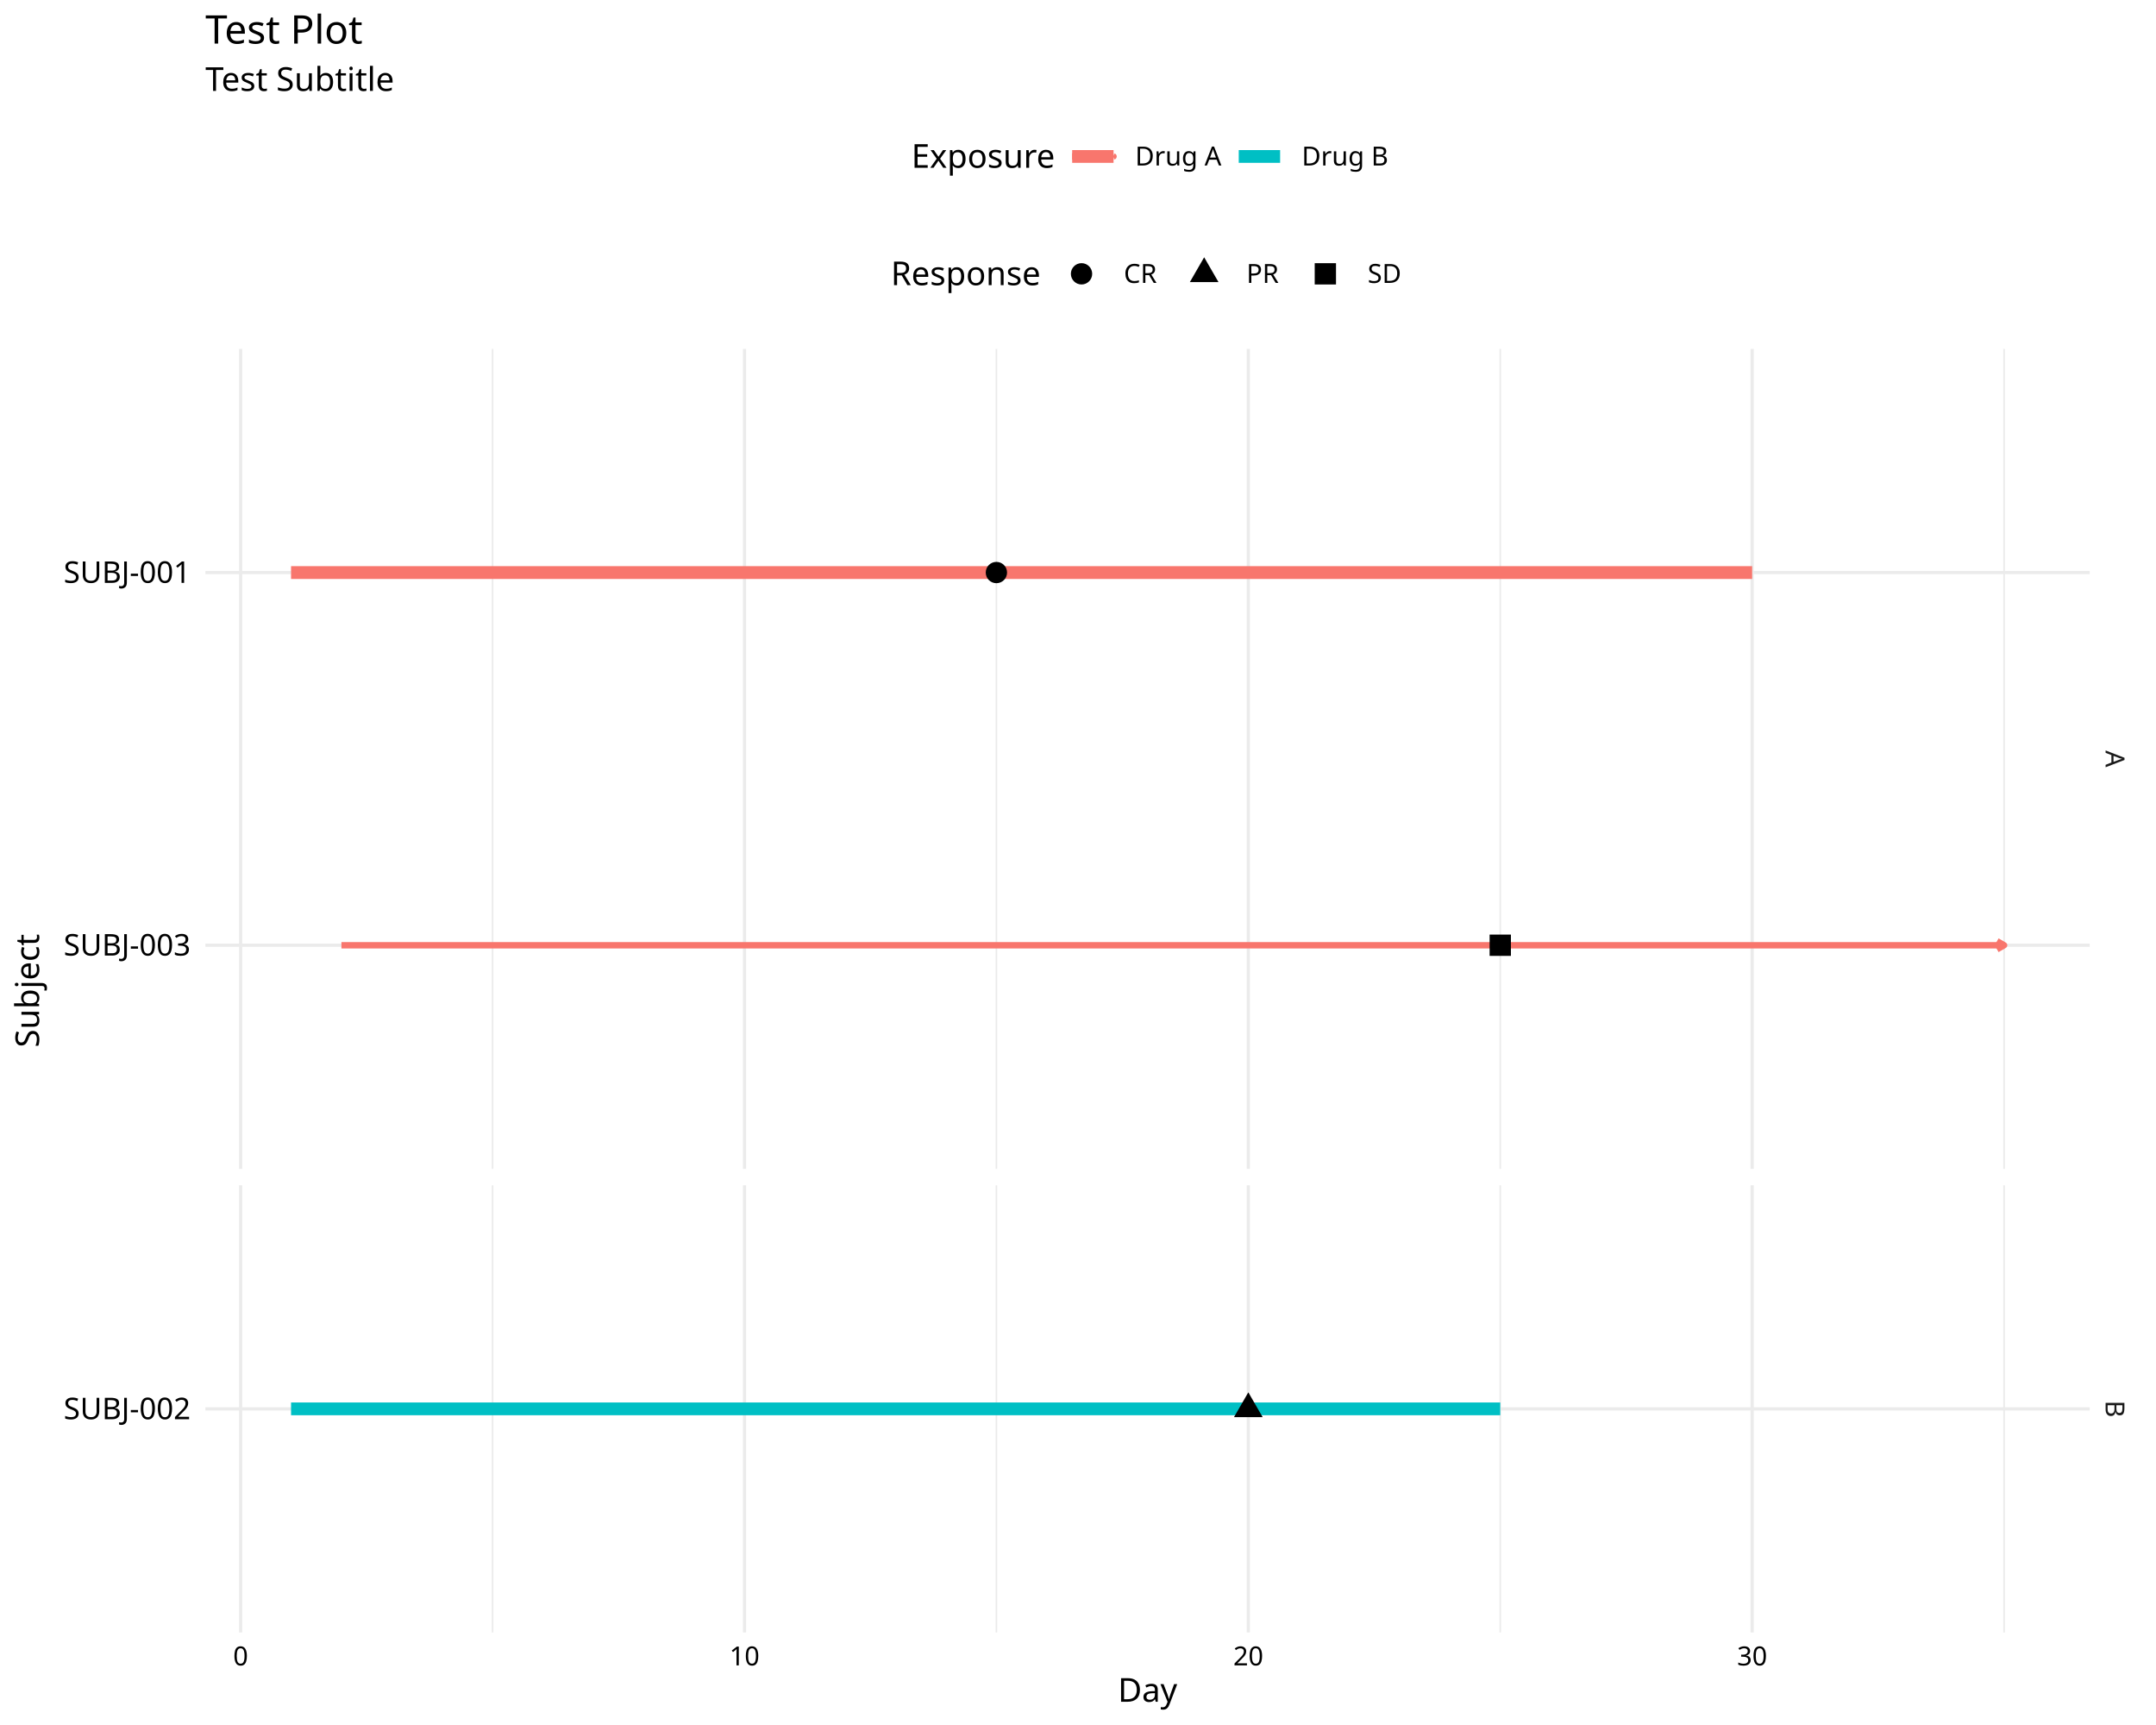
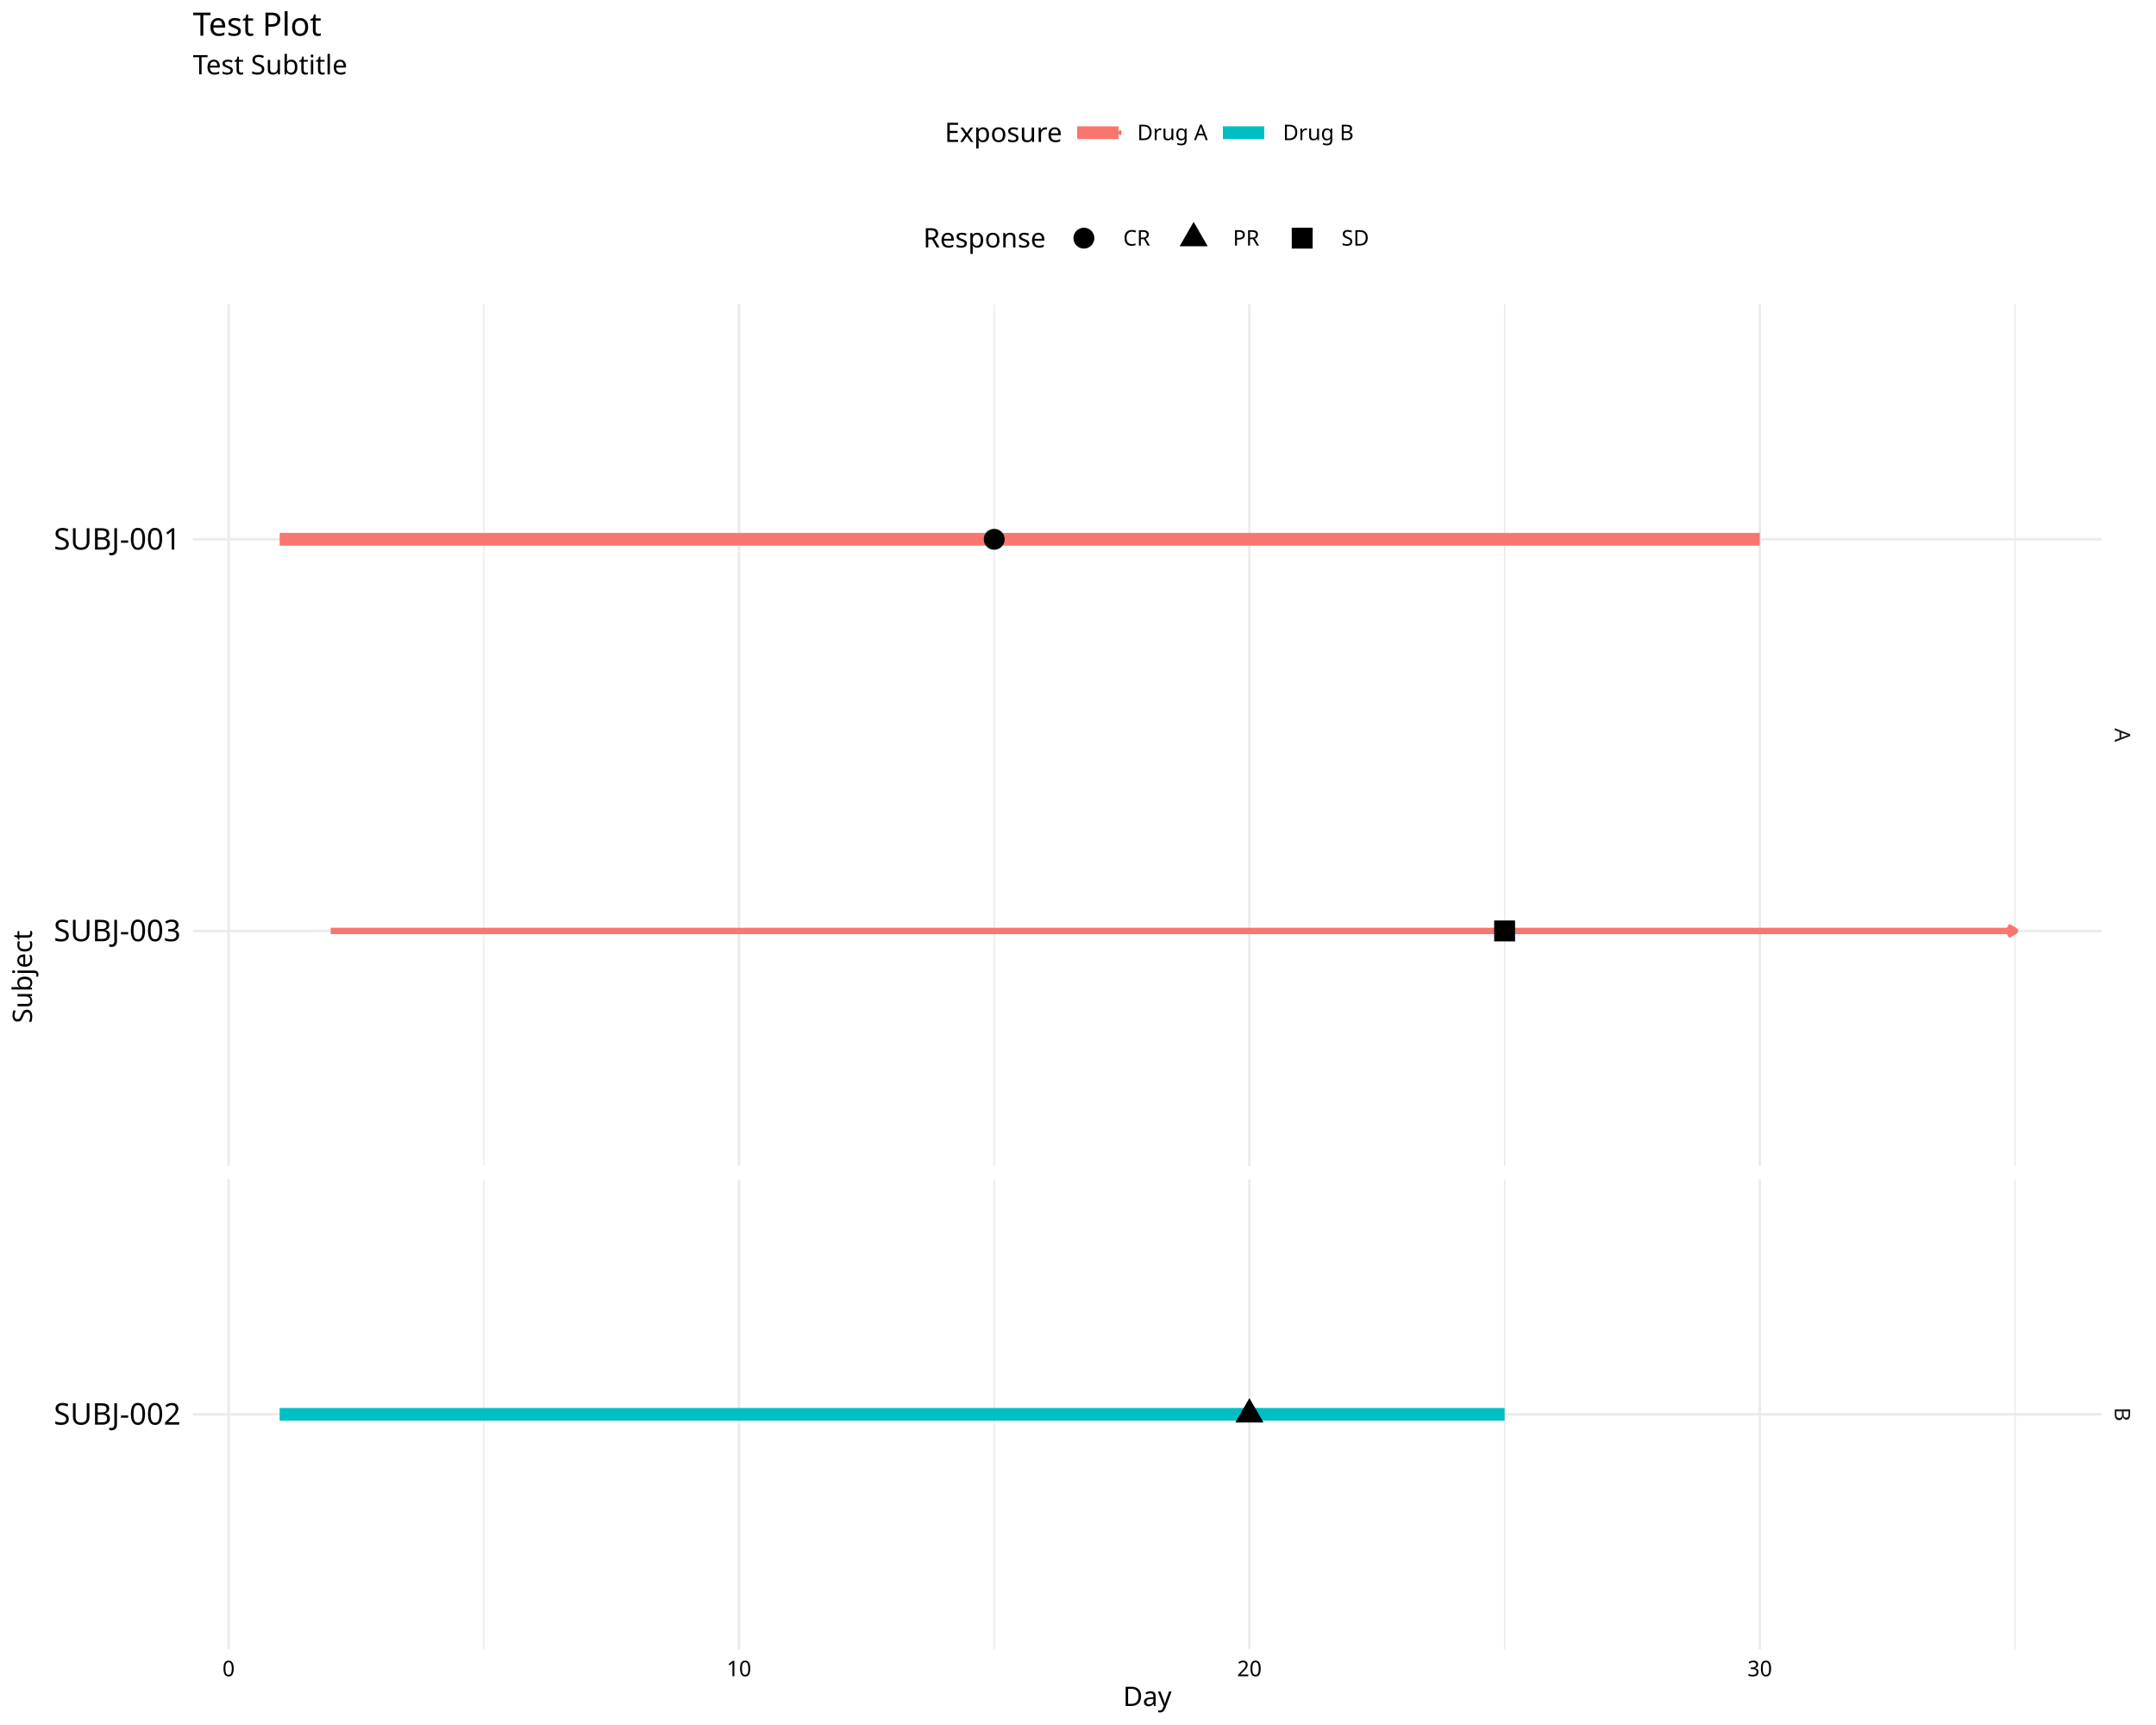
<svg xmlns="http://www.w3.org/2000/svg" class="svglite" data-engine-version="2.0" width="720.00pt" height="576.00pt" viewBox="0 0 720.00 576.00">
  <defs>
    <style type="text/css">
    .svglite line, .svglite polyline, .svglite polygon, .svglite path, .svglite rect, .svglite circle {
      fill: none;
      stroke: #000000;
      stroke-linecap: round;
      stroke-linejoin: round;
      stroke-miterlimit: 10.00;
    }
  </style>
  </defs>
  <rect width="100%" height="100%" style="stroke: none; fill: #FFFFFF;" />
  <defs>
    <clipPath id="cpMC4wMHw3MjAuMDB8MC4wMHw1NzYuMDA=">
      <rect x="0.00" y="0.00" width="720.00" height="576.00" />
    </clipPath>
  </defs>
  <g clip-path="url(#cpMC4wMHw3MjAuMDB8MC4wMHw1NzYuMDA=)">
-     <rect x="0.00" y="0.00" width="720.00" height="576.00" style="stroke-width: 1.07; stroke: none; fill: #FFFFFF;" />
+     <rect x="0.00" y="0.00" width="720.00" height="576.00" style="stroke-width: 0.87; stroke: none; fill: #FFFFFF;" />
  </g>
  <defs>
-     <clipPath id="cpNjguNTl8Njk3Ljg3fDExNi41MXwzOTAuMzA=">
-       <rect x="68.59" y="116.51" width="629.28" height="273.78" />
+     <clipPath id="cpNjQuNDF8NzAxLjg5fDEwMS42MXwzODkuMzI=">
+       <rect x="64.41" y="101.61" width="637.48" height="287.70" />
    </clipPath>
  </defs>
-   <g clip-path="url(#cpNjguNTl8Njk3Ljg3fDExNi41MXwzOTAuMzA=)">
-     <polyline points="164.50,390.30 164.50,116.51 " style="stroke-width: 0.53; stroke: #EBEBEB; stroke-linecap: butt;" />
-     <polyline points="332.75,390.30 332.75,116.51 " style="stroke-width: 0.53; stroke: #EBEBEB; stroke-linecap: butt;" />
-     <polyline points="501.01,390.30 501.01,116.51 " style="stroke-width: 0.53; stroke: #EBEBEB; stroke-linecap: butt;" />
-     <polyline points="669.27,390.30 669.27,116.51 " style="stroke-width: 0.53; stroke: #EBEBEB; stroke-linecap: butt;" />
-     <polyline points="68.59,315.63 697.87,315.63 " style="stroke-width: 1.07; stroke: #EBEBEB; stroke-linecap: butt;" />
-     <polyline points="68.59,191.18 697.87,191.18 " style="stroke-width: 1.07; stroke: #EBEBEB; stroke-linecap: butt;" />
-     <polyline points="80.37,390.30 80.37,116.51 " style="stroke-width: 1.07; stroke: #EBEBEB; stroke-linecap: butt;" />
-     <polyline points="248.63,390.30 248.63,116.51 " style="stroke-width: 1.07; stroke: #EBEBEB; stroke-linecap: butt;" />
-     <polyline points="416.88,390.30 416.88,116.51 " style="stroke-width: 1.07; stroke: #EBEBEB; stroke-linecap: butt;" />
-     <polyline points="585.14,390.30 585.14,116.51 " style="stroke-width: 1.07; stroke: #EBEBEB; stroke-linecap: butt;" />
-     <line x1="97.20" y1="191.18" x2="585.14" y2="191.18" style="stroke-width: 4.27; stroke: #F8766D; stroke-linecap: butt;" />
-     <line x1="114.02" y1="315.63" x2="669.27" y2="315.63" style="stroke-width: 2.13; stroke: #F8766D; stroke-linecap: butt;" />
-     <polyline points="666.90,317.00 669.27,315.63 666.90,314.26 " style="stroke-width: 2.13; stroke: #F8766D; stroke-linecap: butt;" />
-     <circle cx="332.75" cy="191.18" r="3.56" style="stroke-width: 0.71; stroke: none; fill: #000000;" />
-     <polygon points="497.46,319.18 504.57,319.18 504.57,312.07 497.46,312.07 " style="stroke-width: 0.71; stroke: none; fill: #000000;" />
+   <g clip-path="url(#cpNjQuNDF8NzAxLjg5fDEwMS42MXwzODkuMzI=)">
+     <polyline points="161.57,389.32 161.57,101.61 " style="stroke-width: 0.44; stroke: #EBEBEB; stroke-linecap: butt;" />
+     <polyline points="332.02,389.32 332.02,101.61 " style="stroke-width: 0.44; stroke: #EBEBEB; stroke-linecap: butt;" />
+     <polyline points="502.47,389.32 502.47,101.61 " style="stroke-width: 0.44; stroke: #EBEBEB; stroke-linecap: butt;" />
+     <polyline points="672.92,389.32 672.92,101.61 " style="stroke-width: 0.44; stroke: #EBEBEB; stroke-linecap: butt;" />
+     <polyline points="64.41,310.85 701.89,310.85 " style="stroke-width: 0.87; stroke: #EBEBEB; stroke-linecap: butt;" />
+     <polyline points="64.41,180.08 701.89,180.08 " style="stroke-width: 0.87; stroke: #EBEBEB; stroke-linecap: butt;" />
+     <polyline points="76.34,389.32 76.34,101.61 " style="stroke-width: 0.87; stroke: #EBEBEB; stroke-linecap: butt;" />
+     <polyline points="246.79,389.32 246.79,101.61 " style="stroke-width: 0.87; stroke: #EBEBEB; stroke-linecap: butt;" />
+     <polyline points="417.24,389.32 417.24,101.61 " style="stroke-width: 0.87; stroke: #EBEBEB; stroke-linecap: butt;" />
+     <polyline points="587.69,389.32 587.69,101.61 " style="stroke-width: 0.87; stroke: #EBEBEB; stroke-linecap: butt;" />
+     <line x1="93.39" y1="180.08" x2="587.69" y2="180.08" style="stroke-width: 4.27; stroke: #F8766D; stroke-linecap: butt;" />
+     <line x1="110.43" y1="310.85" x2="672.92" y2="310.85" style="stroke-width: 2.13; stroke: #F8766D; stroke-linecap: butt;" />
+     <polyline points="670.43,312.29 672.92,310.85 670.43,309.41 " style="stroke-width: 2.13; stroke: #F8766D; stroke-linecap: butt;" />
+     <circle cx="332.02" cy="180.08" r="3.49" style="stroke-width: 0.58; stroke: none; fill: #000000;" />
+     <polygon points="498.98,314.34 505.96,314.34 505.96,307.36 498.98,307.36 " style="stroke-width: 0.58; stroke: none; fill: #000000;" />
  </g>
  <g clip-path="url(#cpMC4wMHw3MjAuMDB8MC4wMHw1NzYuMDA=)">
</g>
  <defs>
-     <clipPath id="cpNjguNTl8Njk3Ljg3fDM5NS43OHw1NDUuMTE=">
-       <rect x="68.59" y="395.78" width="629.28" height="149.34" />
+     <clipPath id="cpNjQuNDF8NzAxLjg5fDM5My44MHw1NTAuNzM=">
+       <rect x="64.41" y="393.80" width="637.48" height="156.93" />
    </clipPath>
  </defs>
-   <g clip-path="url(#cpNjguNTl8Njk3Ljg3fDM5NS43OHw1NDUuMTE=)">
-     <polyline points="164.50,545.11 164.50,395.78 " style="stroke-width: 0.53; stroke: #EBEBEB; stroke-linecap: butt;" />
-     <polyline points="332.75,545.11 332.75,395.78 " style="stroke-width: 0.53; stroke: #EBEBEB; stroke-linecap: butt;" />
-     <polyline points="501.01,545.11 501.01,395.78 " style="stroke-width: 0.53; stroke: #EBEBEB; stroke-linecap: butt;" />
-     <polyline points="669.27,545.11 669.27,395.78 " style="stroke-width: 0.53; stroke: #EBEBEB; stroke-linecap: butt;" />
-     <polyline points="68.59,470.44 697.87,470.44 " style="stroke-width: 1.07; stroke: #EBEBEB; stroke-linecap: butt;" />
-     <polyline points="80.37,545.11 80.37,395.78 " style="stroke-width: 1.07; stroke: #EBEBEB; stroke-linecap: butt;" />
-     <polyline points="248.63,545.11 248.63,395.78 " style="stroke-width: 1.07; stroke: #EBEBEB; stroke-linecap: butt;" />
-     <polyline points="416.88,545.11 416.88,395.78 " style="stroke-width: 1.07; stroke: #EBEBEB; stroke-linecap: butt;" />
-     <polyline points="585.14,545.11 585.14,395.78 " style="stroke-width: 1.07; stroke: #EBEBEB; stroke-linecap: butt;" />
-     <line x1="97.20" y1="470.44" x2="501.01" y2="470.44" style="stroke-width: 4.27; stroke: #00BFC4; stroke-linecap: butt;" />
-     <polygon points="416.88,464.92 421.67,473.21 412.09,473.21 " style="stroke-width: 0.71; stroke: none; fill: #000000;" />
+   <g clip-path="url(#cpNjQuNDF8NzAxLjg5fDM5My44MHw1NTAuNzM=)">
+     <polyline points="161.57,550.73 161.57,393.80 " style="stroke-width: 0.44; stroke: #EBEBEB; stroke-linecap: butt;" />
+     <polyline points="332.02,550.73 332.02,393.80 " style="stroke-width: 0.44; stroke: #EBEBEB; stroke-linecap: butt;" />
+     <polyline points="502.47,550.73 502.47,393.80 " style="stroke-width: 0.44; stroke: #EBEBEB; stroke-linecap: butt;" />
+     <polyline points="672.92,550.73 672.92,393.80 " style="stroke-width: 0.44; stroke: #EBEBEB; stroke-linecap: butt;" />
+     <polyline points="64.41,472.26 701.89,472.26 " style="stroke-width: 0.87; stroke: #EBEBEB; stroke-linecap: butt;" />
+     <polyline points="76.34,550.73 76.34,393.80 " style="stroke-width: 0.87; stroke: #EBEBEB; stroke-linecap: butt;" />
+     <polyline points="246.79,550.73 246.79,393.80 " style="stroke-width: 0.87; stroke: #EBEBEB; stroke-linecap: butt;" />
+     <polyline points="417.24,550.73 417.24,393.80 " style="stroke-width: 0.87; stroke: #EBEBEB; stroke-linecap: butt;" />
+     <polyline points="587.69,550.73 587.69,393.80 " style="stroke-width: 0.87; stroke: #EBEBEB; stroke-linecap: butt;" />
+     <line x1="93.39" y1="472.26" x2="502.47" y2="472.26" style="stroke-width: 4.27; stroke: #00BFC4; stroke-linecap: butt;" />
+     <polygon points="417.24,466.84 421.94,474.98 412.54,474.98 " style="stroke-width: 0.58; stroke: none; fill: #000000;" />
  </g>
  <g clip-path="url(#cpMC4wMHw3MjAuMDB8MC4wMHw1NzYuMDA=)">
</g>
  <defs>
-     <clipPath id="cpNjk3Ljg3fDcxNC41MnwxMTYuNTF8MzkwLjMw">
-       <rect x="697.87" y="116.51" width="16.65" height="273.78" />
+     <clipPath id="cpNzAxLjg5fDcxNS41MnwxMDEuNjF8Mzg5LjMy">
+       <rect x="701.89" y="101.61" width="13.62" height="287.70" />
    </clipPath>
  </defs>
-   <g clip-path="url(#cpNjk3Ljg3fDcxNC41MnwxMTYuNTF8MzkwLjMw)">
-     <text transform="translate(703.17,253.40) rotate(90)" text-anchor="middle" style="font-size: 8.80px; fill: #1A1A1A; font-family: sans;" textLength="5.87px" lengthAdjust="spacingAndGlyphs">A</text>
+   <g clip-path="url(#cpNzAxLjg5fDcxNS41MnwxMDEuNjF8Mzg5LjMy)">
+     <text transform="translate(706.23,245.46) rotate(90)" text-anchor="middle" style="font-size: 7.20px; fill: #1A1A1A; font-family: sans;" textLength="4.80px" lengthAdjust="spacingAndGlyphs">A</text>
  </g>
  <g clip-path="url(#cpMC4wMHw3MjAuMDB8MC4wMHw1NzYuMDA=)">
</g>
  <defs>
-     <clipPath id="cpNjk3Ljg3fDcxNC41MnwzOTUuNzh8NTQ1LjEx">
-       <rect x="697.87" y="395.78" width="16.65" height="149.34" />
+     <clipPath id="cpNzAxLjg5fDcxNS41MnwzOTMuODB8NTUwLjcz">
+       <rect x="701.89" y="393.80" width="13.62" height="156.93" />
    </clipPath>
  </defs>
-   <g clip-path="url(#cpNjk3Ljg3fDcxNC41MnwzOTUuNzh8NTQ1LjEx)">
-     <text transform="translate(703.17,470.44) rotate(90)" text-anchor="middle" style="font-size: 8.80px; fill: #1A1A1A; font-family: sans;" textLength="5.87px" lengthAdjust="spacingAndGlyphs">B</text>
+   <g clip-path="url(#cpNzAxLjg5fDcxNS41MnwzOTMuODB8NTUwLjcz)">
+     <text transform="translate(706.23,472.26) rotate(90)" text-anchor="middle" style="font-size: 7.20px; fill: #1A1A1A; font-family: sans;" textLength="4.80px" lengthAdjust="spacingAndGlyphs">B</text>
  </g>
  <g clip-path="url(#cpMC4wMHw3MjAuMDB8MC4wMHw1NzYuMDA=)">
-     <text x="80.37" y="556.10" text-anchor="middle" style="font-size: 8.80px; font-family: sans;" textLength="4.89px" lengthAdjust="spacingAndGlyphs">0</text>
-     <text x="248.63" y="556.10" text-anchor="middle" style="font-size: 8.80px; font-family: sans;" textLength="9.79px" lengthAdjust="spacingAndGlyphs">10</text>
-     <text x="416.88" y="556.10" text-anchor="middle" style="font-size: 8.80px; font-family: sans;" textLength="9.79px" lengthAdjust="spacingAndGlyphs">20</text>
-     <text x="585.14" y="556.10" text-anchor="middle" style="font-size: 8.80px; font-family: sans;" textLength="9.79px" lengthAdjust="spacingAndGlyphs">30</text>
-     <text x="63.66" y="319.07" text-anchor="end" style="font-size: 10.00px; font-family: sans;" textLength="45.59px" lengthAdjust="spacingAndGlyphs">SUBJ-003</text>
-     <text x="63.66" y="194.62" text-anchor="end" style="font-size: 10.00px; font-family: sans;" textLength="45.59px" lengthAdjust="spacingAndGlyphs">SUBJ-001</text>
-     <text x="63.66" y="473.89" text-anchor="end" style="font-size: 10.00px; font-family: sans;" textLength="45.59px" lengthAdjust="spacingAndGlyphs">SUBJ-002</text>
-     <text x="383.23" y="568.24" text-anchor="middle" style="font-size: 11.00px; font-family: sans;" textLength="19.57px" lengthAdjust="spacingAndGlyphs">Day</text>
-     <text transform="translate(13.05,330.81) rotate(-90)" text-anchor="middle" style="font-size: 11.00px; font-family: sans;" textLength="36.70px" lengthAdjust="spacingAndGlyphs">Subject</text>
-     <text x="304.36" y="56.02" style="font-size: 11.00px; font-family: sans;" textLength="46.48px" lengthAdjust="spacingAndGlyphs">Exposure</text>
-     <line x1="358.05" y1="52.24" x2="371.87" y2="52.24" style="stroke-width: 4.27; stroke: #F8766D; stroke-linecap: butt;" />
-     <line x1="358.05" y1="52.24" x2="371.87" y2="52.24" style="stroke-width: 2.13; stroke: #F8766D; stroke-linecap: butt;" />
-     <polyline points="371.72,52.32 371.87,52.24 371.72,52.15 " style="stroke-width: 2.13; stroke: #F8766D; stroke-linecap: butt;" />
-     <line x1="413.68" y1="52.24" x2="427.50" y2="52.24" style="stroke-width: 4.27; stroke: #00BFC4; stroke-linecap: butt;" />
-     <text x="379.08" y="55.26" style="font-size: 8.80px; font-family: sans;" textLength="27.39px" lengthAdjust="spacingAndGlyphs">Drug A</text>
-     <text x="434.71" y="55.26" style="font-size: 8.80px; font-family: sans;" textLength="27.39px" lengthAdjust="spacingAndGlyphs">Drug B</text>
-     <text x="297.51" y="95.22" style="font-size: 11.00px; font-family: sans;" textLength="49.55px" lengthAdjust="spacingAndGlyphs">Response</text>
-     <circle cx="361.18" cy="91.43" r="3.56" style="stroke-width: 0.71; stroke: none; fill: #000000;" />
-     <polygon points="402.13,85.91 406.92,94.20 397.35,94.20 " style="stroke-width: 0.71; stroke: none; fill: #000000;" />
-     <polygon points="439.05,94.99 446.16,94.99 446.16,87.88 439.05,87.88 " style="stroke-width: 0.71; stroke: none; fill: #000000;" />
-     <text x="375.30" y="94.46" style="font-size: 8.80px; font-family: sans;" textLength="12.71px" lengthAdjust="spacingAndGlyphs">CR</text>
-     <text x="416.25" y="94.46" style="font-size: 8.80px; font-family: sans;" textLength="12.23px" lengthAdjust="spacingAndGlyphs">PR</text>
-     <text x="456.72" y="94.46" style="font-size: 8.80px; font-family: sans;" textLength="12.23px" lengthAdjust="spacingAndGlyphs">SD</text>
-     <text x="68.59" y="30.35" style="font-size: 11.00px; font-family: sans;" textLength="61.14px" lengthAdjust="spacingAndGlyphs">Test Subtitle</text>
-     <text x="68.59" y="14.56" style="font-size: 13.20px; font-family: sans;" textLength="52.09px" lengthAdjust="spacingAndGlyphs">Test Plot</text>
+     <text x="76.34" y="559.72" text-anchor="middle" style="font-size: 7.20px; font-family: sans;" textLength="4.00px" lengthAdjust="spacingAndGlyphs">0</text>
+     <text x="246.79" y="559.72" text-anchor="middle" style="font-size: 7.20px; font-family: sans;" textLength="8.01px" lengthAdjust="spacingAndGlyphs">10</text>
+     <text x="417.24" y="559.72" text-anchor="middle" style="font-size: 7.20px; font-family: sans;" textLength="8.01px" lengthAdjust="spacingAndGlyphs">20</text>
+     <text x="587.69" y="559.72" text-anchor="middle" style="font-size: 7.20px; font-family: sans;" textLength="8.01px" lengthAdjust="spacingAndGlyphs">30</text>
+     <text x="60.37" y="314.29" text-anchor="end" style="font-size: 10.00px; font-family: sans;" textLength="45.59px" lengthAdjust="spacingAndGlyphs">SUBJ-003</text>
+     <text x="60.37" y="183.52" text-anchor="end" style="font-size: 10.00px; font-family: sans;" textLength="45.59px" lengthAdjust="spacingAndGlyphs">SUBJ-001</text>
+     <text x="60.37" y="475.70" text-anchor="end" style="font-size: 10.00px; font-family: sans;" textLength="45.59px" lengthAdjust="spacingAndGlyphs">SUBJ-002</text>
+     <text x="383.15" y="569.65" text-anchor="middle" style="font-size: 9.00px; font-family: sans;" textLength="16.01px" lengthAdjust="spacingAndGlyphs">Day</text>
+     <text transform="translate(10.68,326.17) rotate(-90)" text-anchor="middle" style="font-size: 9.00px; font-family: sans;" textLength="30.02px" lengthAdjust="spacingAndGlyphs">Subject</text>
+     <text x="315.48" y="47.41" style="font-size: 9.00px; font-family: sans;" textLength="38.03px" lengthAdjust="spacingAndGlyphs">Exposure</text>
+     <line x1="359.72" y1="44.31" x2="373.54" y2="44.31" style="stroke-width: 4.27; stroke: #F8766D; stroke-linecap: butt;" />
+     <line x1="359.72" y1="44.31" x2="373.54" y2="44.31" style="stroke-width: 2.13; stroke: #F8766D; stroke-linecap: butt;" />
+     <polyline points="373.40,44.40 373.54,44.31 373.40,44.22 " style="stroke-width: 2.13; stroke: #F8766D; stroke-linecap: butt;" />
+     <line x1="408.38" y1="44.31" x2="422.20" y2="44.31" style="stroke-width: 4.27; stroke: #00BFC4; stroke-linecap: butt;" />
+     <text x="379.76" y="46.79" style="font-size: 7.20px; font-family: sans;" textLength="22.41px" lengthAdjust="spacingAndGlyphs">Drug A</text>
+     <text x="428.41" y="46.79" style="font-size: 7.20px; font-family: sans;" textLength="22.41px" lengthAdjust="spacingAndGlyphs">Drug B</text>
+     <text x="308.31" y="82.62" style="font-size: 9.00px; font-family: sans;" textLength="40.54px" lengthAdjust="spacingAndGlyphs">Response</text>
+     <circle cx="361.97" cy="79.52" r="3.49" style="stroke-width: 0.58; stroke: none; fill: #000000;" />
+     <polygon points="398.62,74.09 403.32,82.24 393.92,82.24 " style="stroke-width: 0.58; stroke: none; fill: #000000;" />
+     <polygon points="431.38,83.01 438.36,83.01 438.36,76.03 431.38,76.03 " style="stroke-width: 0.58; stroke: none; fill: #000000;" />
+     <text x="375.09" y="82.00" style="font-size: 7.20px; font-family: sans;" textLength="10.40px" lengthAdjust="spacingAndGlyphs">CR</text>
+     <text x="411.74" y="82.00" style="font-size: 7.20px; font-family: sans;" textLength="10.01px" lengthAdjust="spacingAndGlyphs">PR</text>
+     <text x="447.99" y="82.00" style="font-size: 7.20px; font-family: sans;" textLength="10.01px" lengthAdjust="spacingAndGlyphs">SD</text>
+     <text x="64.41" y="24.83" style="font-size: 9.00px; font-family: sans;" textLength="50.03px" lengthAdjust="spacingAndGlyphs">Test Subtitle</text>
+     <text x="64.41" y="11.92" style="font-size: 10.80px; font-family: sans;" textLength="42.62px" lengthAdjust="spacingAndGlyphs">Test Plot</text>
  </g>
</svg>
